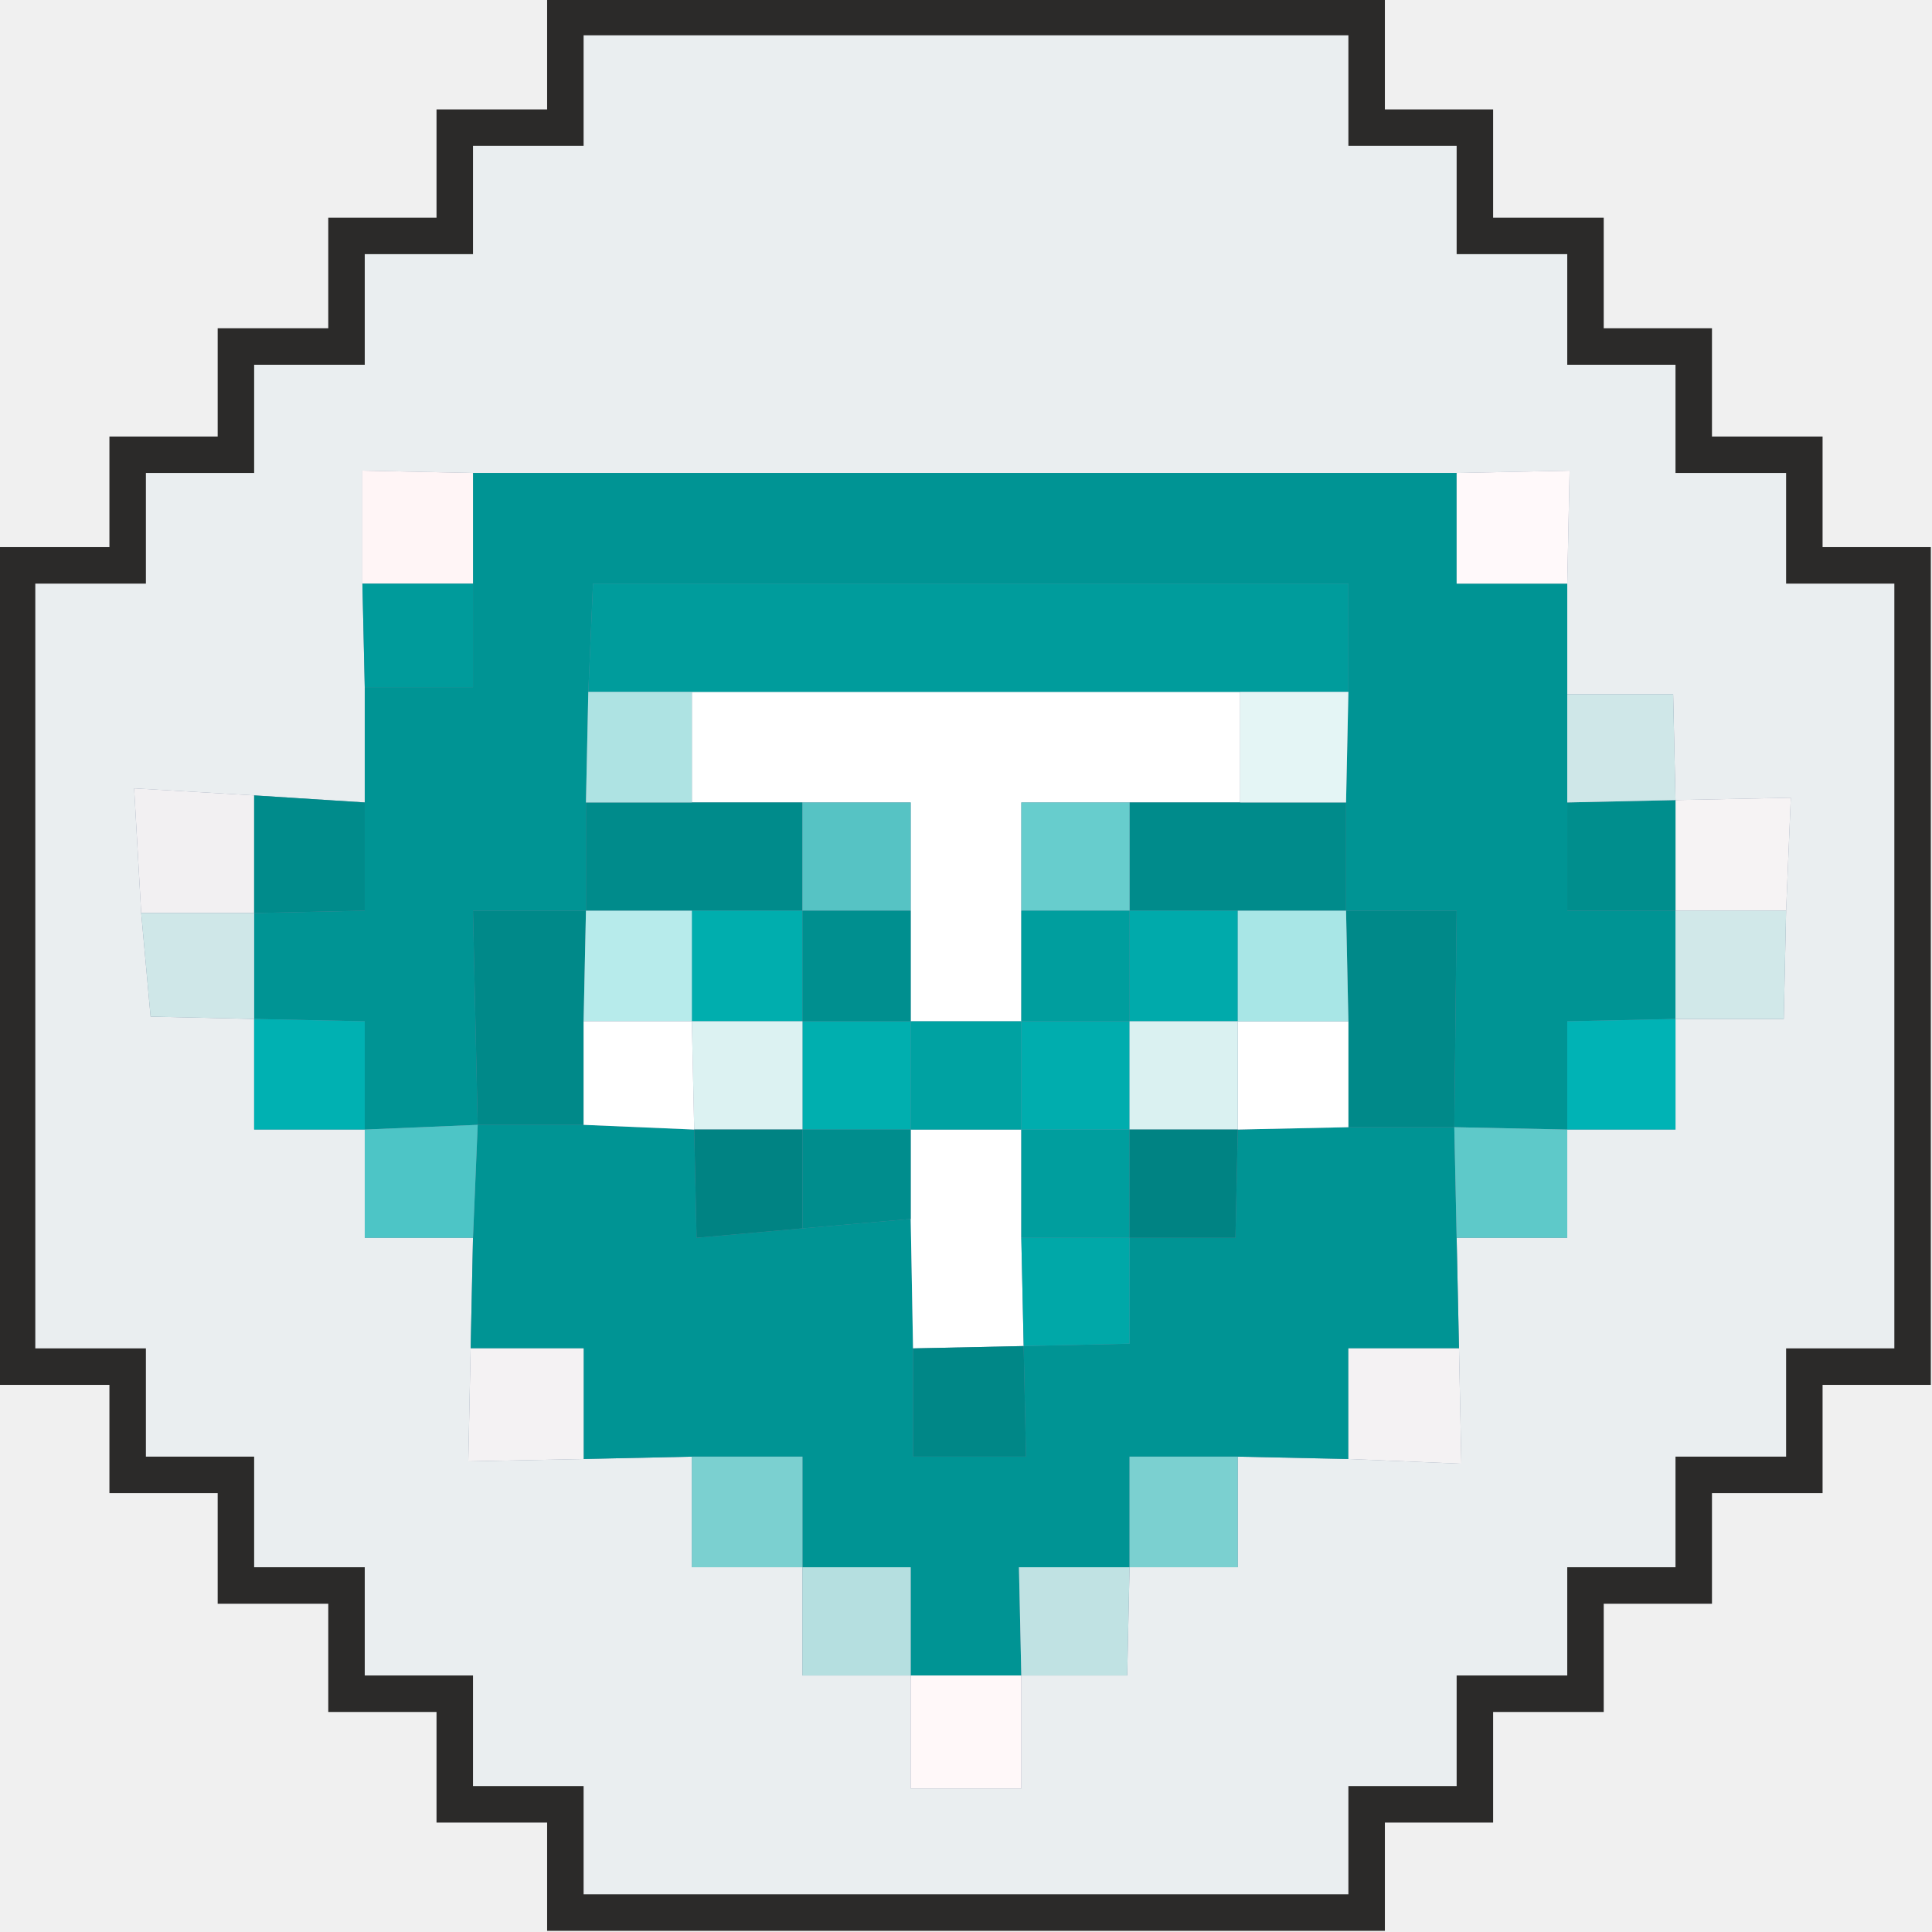
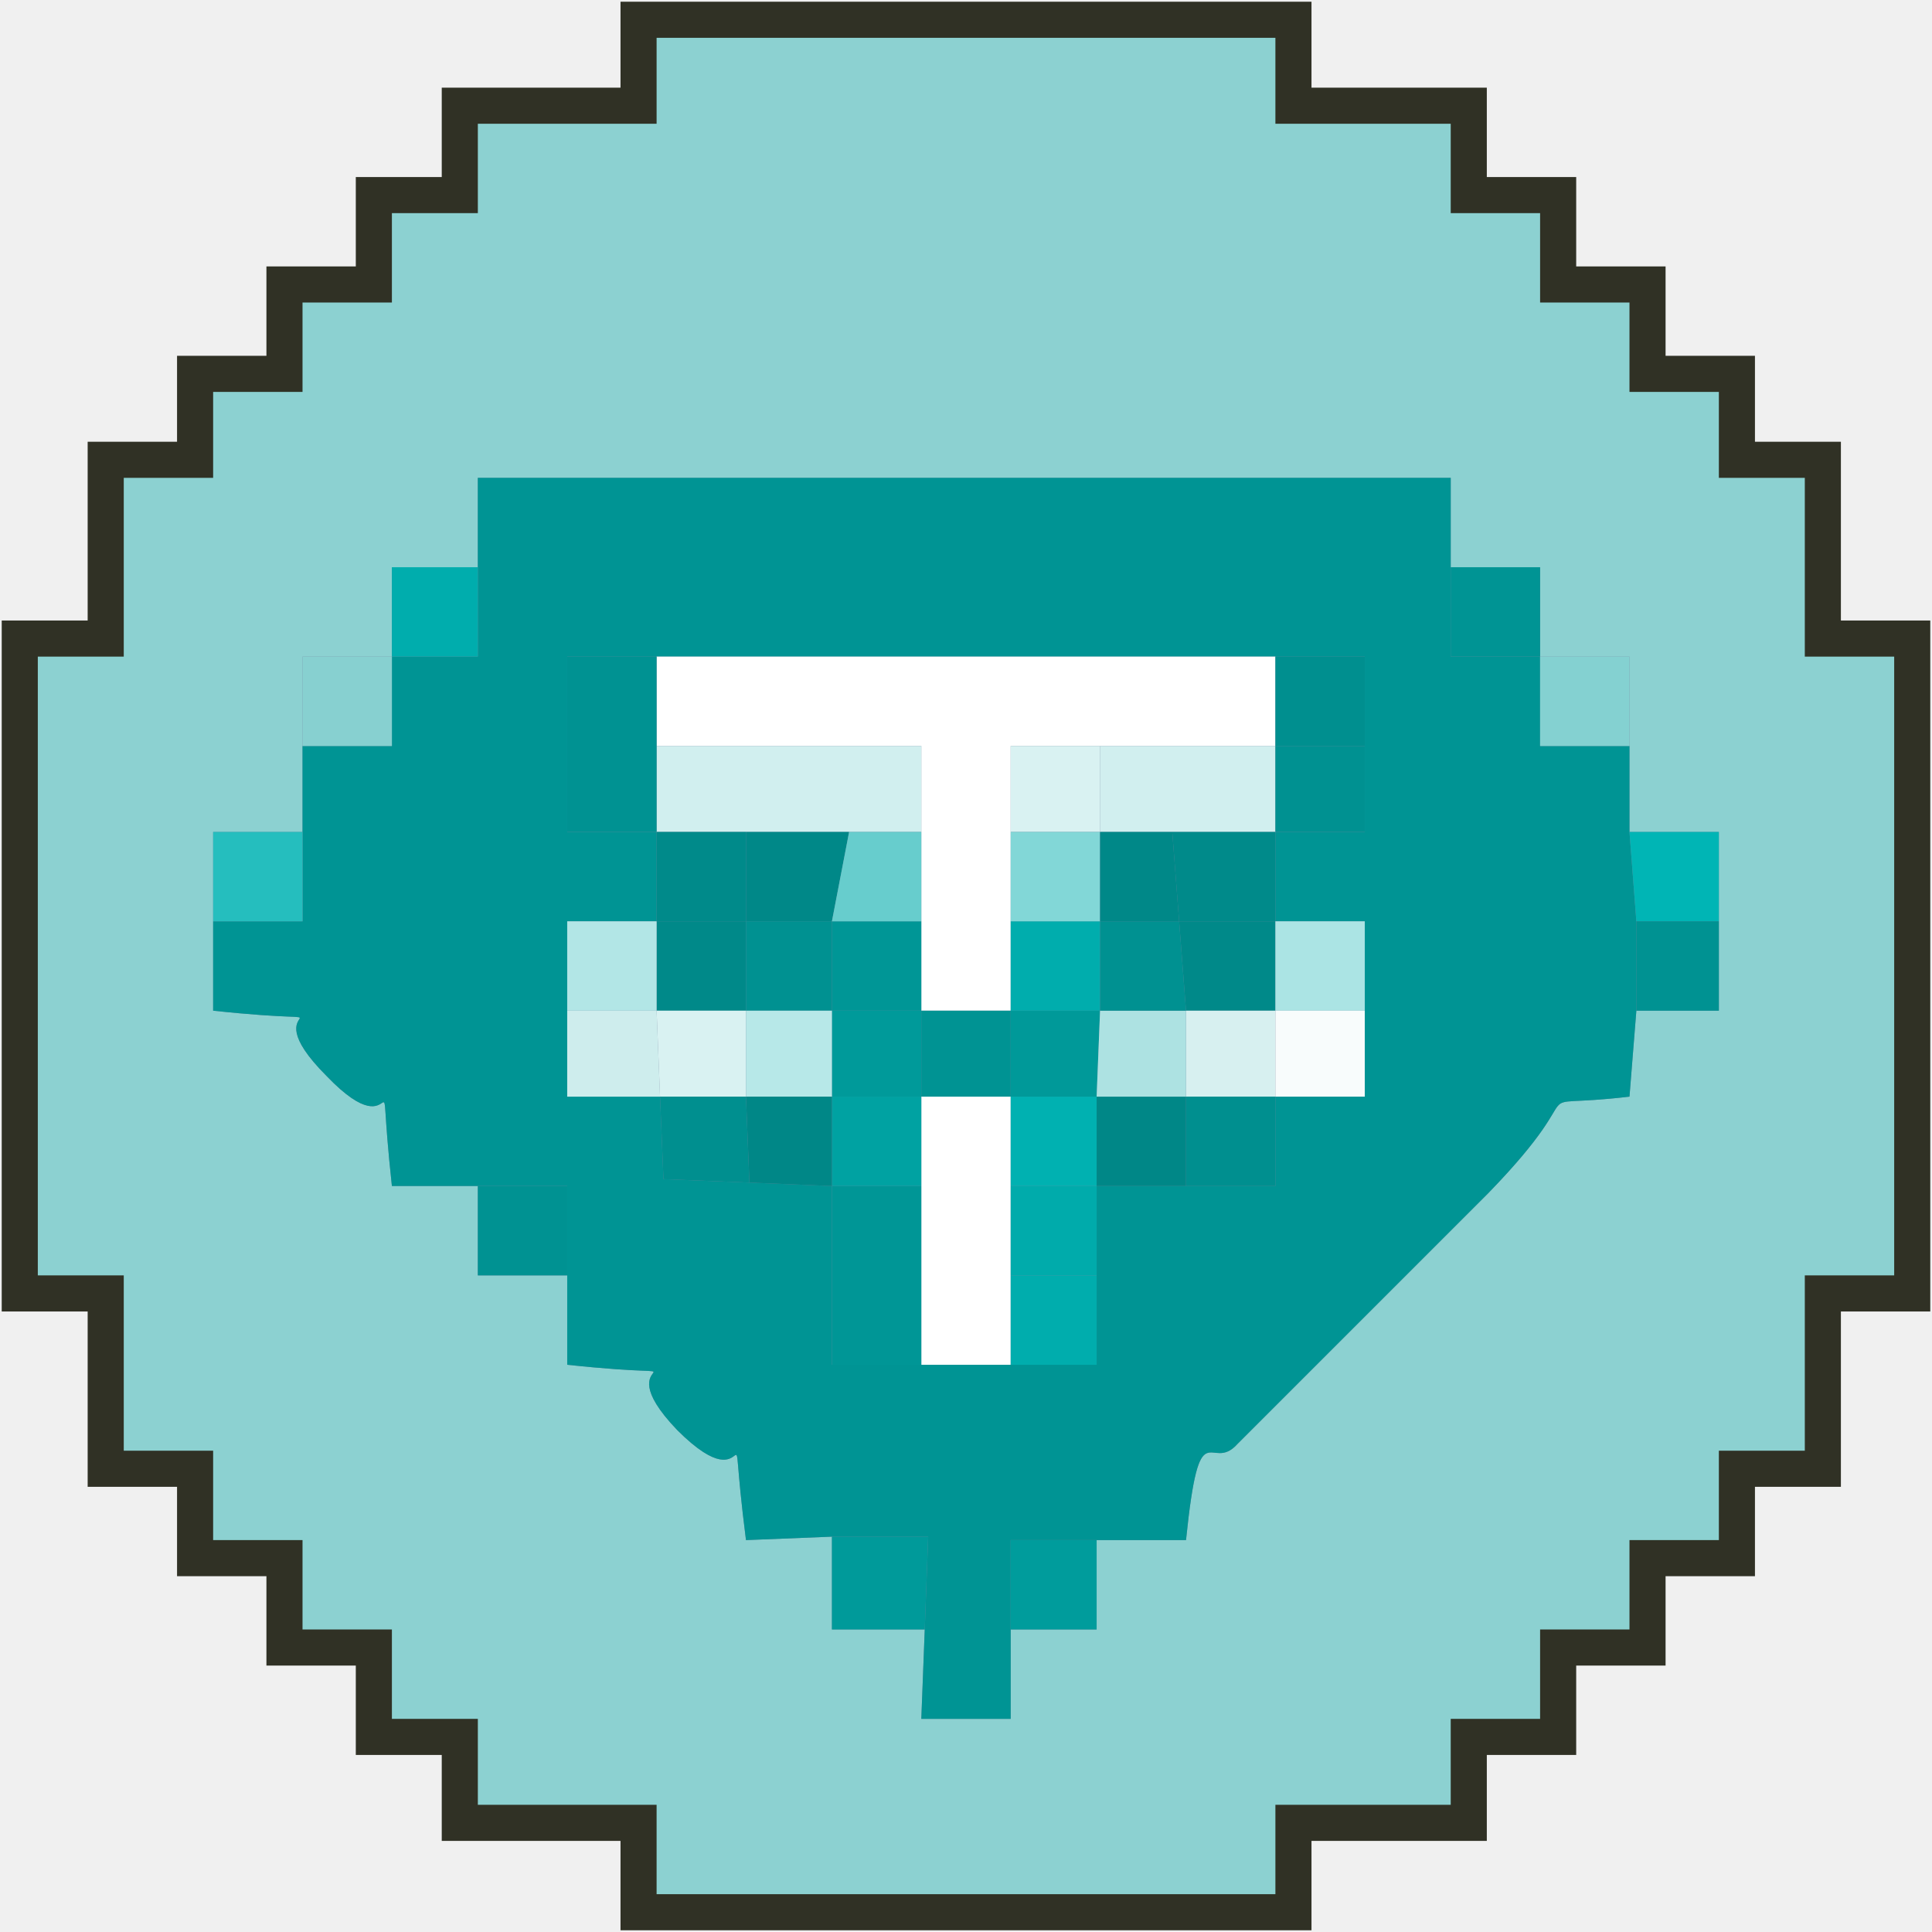
- <svg xmlns="http://www.w3.org/2000/svg" xml:space="preserve" width="221px" height="221px" version="1.1" style="shape-rendering:geometricPrecision; text-rendering:geometricPrecision; image-rendering:optimizeQuality; fill-rule:evenodd; clip-rule:evenodd" viewBox="0 0 8.21 8.21">
+ <svg xmlns="http://www.w3.org/2000/svg" xml:space="preserve" width="273px" height="273px" version="1.1" style="shape-rendering:geometricPrecision; text-rendering:geometricPrecision; image-rendering:optimizeQuality; fill-rule:evenodd; clip-rule:evenodd" viewBox="0 0 5.62 5.62">
  <defs>
    <style type="text/css">
   
-     .str0 {stroke:#2B2A29;stroke-width:0.31;stroke-miterlimit:22.926}
+     .str0 {stroke:#303125;stroke-width:0.21;stroke-miterlimit:22.926}
    .fil0 {fill:#7688A1}
-     .fil37 {fill:#008383}
-     .fil14 {fill:#008787}
-     .fil6 {fill:#008989}
-     .fil5 {fill:darkcyan}
-     .fil42 {fill:#008D8D}
-     .fil17 {fill:#008E8D}
-     .fil27 {fill:#008F8F}
+     .fil28 {fill:#008787}
+     .fil9 {fill:#008888}
+     .fil10 {fill:#008989}
+     .fil7 {fill:#008A8A}
+     .fil17 {fill:#008F8F}
+     .fil27 {fill:#009191}
+     .fil6 {fill:#009292}
+     .fil29 {fill:#009393}
    .fil2 {fill:#009494}
-     .fil41 {fill:#009B9B}
-     .fil4 {fill:#009C9C}
-     .fil23 {fill:#009E9E}
-     .fil25 {fill:#00A2A2}
-     .fil39 {fill:#00A8A8}
-     .fil19 {fill:#00AAAB}
-     .fil26 {fill:#00ADAE}
-     .fil20 {fill:#00AEAE}
-     .fil24 {fill:#00AFAF}
-     .fil16 {fill:#00B1B2}
-     .fil18 {fill:#00B3B5}
-     .fil10 {fill:#4DC5C6}
-     .fil21 {fill:#56C3C4}
-     .fil15 {fill:#5EC9C9}
-     .fil22 {fill:#67CDCD}
-     .fil28 {fill:#7BD0D0}
-     .fil30 {fill:#A8E6E6}
-     .fil38 {fill:#AEE3E3}
-     .fil34 {fill:#B5DFE0}
-     .fil29 {fill:#B7EBEB}
-     .fil35 {fill:#C0E2E3}
-     .fil40 {fill:#CFE7E8}
-     .fil31 {fill:#D1E8E9}
-     .fil33 {fill:#DAF1F1}
-     .fil32 {fill:#DCF2F2}
-     .fil36 {fill:#E4F5F5}
-     .fil1 {fill:#EAEEF0}
-     .fil7 {fill:#F2F0F2}
-     .fil8 {fill:#F4F2F3}
-     .fil9 {fill:#F6F3F4}
-     .fil12 {fill:#FFF5F6}
-     .fil11 {fill:#FFF8F9}
-     .fil13 {fill:#FFF9FA}
+     .fil5 {fill:#009696}
+     .fil31 {fill:#009999}
+     .fil8 {fill:#009A9A}
+     .fil24 {fill:#009C9C}
+     .fil18 {fill:#00A2A2}
+     .fil23 {fill:#00ABAB}
+     .fil11 {fill:#00ADAD}
+     .fil26 {fill:#00B1B1}
+     .fil33 {fill:#00B5B5}
+     .fil20 {fill:#25BEBE}
+     .fil34 {fill:#67CDCD}
+     .fil14 {fill:#82D7D7}
+     .fil15 {fill:#84D1D1}
+     .fil19 {fill:#87D0D0}
+     .fil1 {fill:#8CD1D1}
+     .fil21 {fill:#ABE4E4}
+     .fil32 {fill:#ADE2E2}
+     .fil25 {fill:#B2E6E6}
+     .fil30 {fill:#B7E8E8}
+     .fil13 {fill:#CEEDED}
+     .fil4 {fill:#D1EFEF}
+     .fil16 {fill:#D7F0F0}
+     .fil12 {fill:#D9F2F2}
+     .fil22 {fill:#F8FCFC}
    .fil3 {fill:white}
   
  </style>
  </defs>
  <g id="Слой_x0020_1">
-     <g id="_1373120567904">
-       <polygon class="fil0 str0" points="2.01,7.12 2.01,7.59 2.48,7.59 2.48,8.05 5.73,8.05 5.73,7.59 6.19,7.59 6.19,7.12 6.66,7.12 6.66,6.66 7.12,6.66 7.12,6.19 7.59,6.19 7.59,5.73 8.05,5.73 8.05,2.48 7.59,2.48 7.59,2.01 7.12,2.01 7.12,1.55 6.66,1.55 6.66,1.08 6.19,1.08 6.19,0.62 5.73,0.62 5.73,0.15 2.48,0.15 2.48,0.62 2.01,0.62 2.01,1.08 1.55,1.08 1.55,1.55 1.08,1.55 1.08,2.01 0.62,2.01 0.62,2.48 0.15,2.48 0.15,5.73 0.62,5.73 0.62,6.19 1.08,6.19 1.08,6.66 1.55,6.66 1.55,7.12 " />
+     <g id="_1373368138768">
+       <polygon class="fil0 str0" points="3.71,0.11 1.91,0.11 1.91,0.36 1.39,0.36 1.39,0.62 1.14,0.62 1.14,0.88 0.88,0.88 0.88,1.14 0.62,1.14 0.62,1.39 0.36,1.39 0.36,1.91 0.11,1.91 0.11,3.71 0.36,3.71 0.36,4.22 0.62,4.22 0.62,4.48 0.88,4.48 0.88,4.74 1.14,4.74 1.14,5 1.39,5 1.39,5.25 1.91,5.25 1.91,5.51 3.71,5.51 3.71,5.25 4.22,5.25 4.22,5 4.48,5 4.48,4.74 4.74,4.74 4.74,4.48 5,4.48 5,4.22 5.25,4.22 5.25,3.71 5.51,3.71 5.51,1.91 5.25,1.91 5.25,1.39 5,1.39 5,1.14 4.74,1.14 4.74,0.88 4.48,0.88 4.48,0.62 4.22,0.62 4.22,0.36 3.71,0.36 " />
      <g>
-         <path class="fil1" d="M0.6 3.88l-0.03 -0.53 0.51 0.03 0.47 0.03 0 -0.49 -0.01 -0.44 0 -0.48 0.47 0.01 4.18 0 0.48 -0.01 -0.01 0.48 0 0.47 0.45 0 0.01 0.45 0.49 -0.01 -0.02 0.48 -0.01 0.46 -0.46 0 0 0.47 -0.46 0 0 0.46 -0.47 0 0.01 0.47 0.01 0.49 -0.48 -0.02 -0.47 -0.01 0 0.47 -0.46 0 -0.01 0.46 -0.45 0 0 0.48 -0.47 0 0 -0.48 -0.46 0 0 -0.46 -0.47 0 0 -0.47 -0.46 0.01 -0.49 0.01 0.01 -0.48 0.01 -0.47 -0.46 0 0 -0.46 -0.47 0 0 -0.47 -0.44 -0.01 -0.04 -0.44zm1.88 -3.26l-0.47 0 0 0.46 -0.46 0 0 0.47 -0.47 0 0 0.46 -0.46 0 0 0.47 -0.47 0 0 3.25 0.47 0 0 0.46 0.46 0 0 0.47 0.47 0 0 0.46 0.46 0 0 0.47 0.47 0 0 0.46 3.25 0 0 -0.46 0.46 0 0 -0.47 0.47 0 0 -0.46 0.46 0 0 -0.47 0.47 0 0 -0.46 0.46 0 0 -3.25 -0.46 0 0 -0.47 -0.47 0 0 -0.46 -0.46 0 0 -0.47 -0.47 0 0 -0.46 -0.46 0 0 -0.47 -3.25 0 0 0.47z" />
-         <polygon class="fil2" points="2.01,2.48 2.01,2.92 1.55,2.92 1.55,3.41 1.55,3.87 1.08,3.88 1.08,4.33 1.55,4.34 1.55,4.8 2.03,4.78 2.01,3.87 2.49,3.87 2.49,3.41 2.5,2.94 2.52,2.48 5.73,2.48 5.73,2.94 5.72,3.41 5.72,3.87 6.19,3.87 6.18,4.79 6.66,4.8 6.66,4.34 7.12,4.33 7.12,3.87 6.66,3.87 6.66,3.41 6.66,2.95 6.66,2.48 6.19,2.48 6.19,2.01 2.01,2.01 " />
-         <polygon class="fil2" points="2.01,5.26 2,5.73 2.48,5.73 2.48,6.2 2.94,6.19 3.41,6.19 3.41,6.66 3.87,6.66 3.87,7.12 4.34,7.12 4.33,6.66 4.8,6.66 4.8,6.19 5.26,6.19 5.73,6.2 5.73,5.73 6.2,5.73 6.19,5.26 6.18,4.79 5.73,4.79 5.26,4.8 5.25,5.26 4.8,5.26 4.8,5.71 4.35,5.72 4.36,6.19 3.88,6.19 3.88,5.73 3.87,5.18 3.41,5.22 2.96,5.26 2.95,4.8 2.48,4.78 2.03,4.78 " />
-         <polygon class="fil3" points="2.94,3.41 3.41,3.41 3.87,3.41 3.87,3.87 3.87,4.34 4.34,4.34 4.34,3.87 4.34,3.41 4.8,3.41 5.27,3.41 5.27,2.94 2.94,2.94 " />
-         <polygon class="fil4" points="2.5,2.94 2.94,2.94 5.27,2.94 5.73,2.94 5.73,2.48 2.52,2.48 " />
-         <polygon class="fil3" points="3.87,5.18 3.88,5.73 4.35,5.72 4.34,5.26 4.34,4.8 3.87,4.8 " />
-         <polygon class="fil5" points="4.8,3.87 5.26,3.87 5.72,3.87 5.72,3.41 5.27,3.41 4.8,3.41 " />
-         <polygon class="fil5" points="2.49,3.87 2.94,3.87 3.41,3.87 3.41,3.41 2.94,3.41 2.49,3.41 " />
-         <polygon class="fil6" points="5.73,4.34 5.73,4.79 6.18,4.79 6.19,3.87 5.72,3.87 " />
-         <polygon class="fil6" points="2.03,4.78 2.48,4.78 2.48,4.34 2.49,3.87 2.01,3.87 " />
-         <polygon class="fil7" points="0.6,3.88 1.08,3.88 1.08,3.38 0.57,3.35 " />
-         <polygon class="fil8" points="5.73,6.2 6.21,6.22 6.2,5.73 5.73,5.73 " />
-         <polygon class="fil8" points="2.48,6.2 2.48,5.73 2,5.73 1.99,6.21 " />
-         <polygon class="fil9" points="7.12,3.87 7.59,3.87 7.61,3.39 7.12,3.4 " />
-         <polygon class="fil10" points="2.01,5.26 2.03,4.78 1.55,4.8 1.55,5.26 " />
-         <polygon class="fil11" points="4.34,7.12 3.87,7.12 3.87,7.6 4.34,7.6 " />
-         <polygon class="fil12" points="1.54,2.48 2.01,2.48 2.01,2.01 1.54,2 " />
-         <polygon class="fil13" points="6.66,2.48 6.67,2 6.19,2.01 6.19,2.48 " />
-         <polygon class="fil5" points="1.08,3.88 1.55,3.87 1.55,3.41 1.08,3.38 " />
-         <polygon class="fil14" points="4.35,5.72 3.88,5.73 3.88,6.19 4.36,6.19 " />
-         <polygon class="fil15" points="6.19,5.26 6.66,5.26 6.66,4.8 6.18,4.79 " />
-         <polygon class="fil16" points="1.55,4.8 1.55,4.34 1.08,4.33 1.08,4.8 " />
-         <polygon class="fil17" points="7.12,3.87 7.12,3.4 6.66,3.41 6.66,3.87 " />
-         <polygon class="fil18" points="6.66,4.8 7.12,4.8 7.12,4.33 6.66,4.34 " />
-         <polygon class="fil19" points="4.8,4.34 5.26,4.34 5.26,3.87 4.8,3.87 " />
-         <polygon class="fil20" points="2.94,4.34 3.41,4.34 3.41,3.87 2.94,3.87 " />
-         <polygon class="fil21" points="3.41,3.87 3.87,3.87 3.87,3.41 3.41,3.41 " />
-         <polygon class="fil22" points="4.34,3.87 4.8,3.87 4.8,3.41 4.34,3.41 " />
-         <polygon class="fil23" points="4.34,5.26 4.8,5.26 4.8,4.8 4.34,4.8 " />
-         <polygon class="fil24" points="3.41,4.8 3.87,4.8 3.87,4.34 3.41,4.34 " />
-         <polygon class="fil25" points="3.87,4.8 4.34,4.8 4.34,4.34 3.87,4.34 " />
-         <polygon class="fil26" points="4.34,4.8 4.8,4.8 4.8,4.34 4.34,4.34 " />
-         <polygon class="fil27" points="3.41,4.34 3.87,4.34 3.87,3.87 3.41,3.87 " />
-         <polygon class="fil23" points="4.34,4.34 4.8,4.34 4.8,3.87 4.34,3.87 " />
-         <polygon class="fil3" points="5.26,4.8 5.73,4.79 5.73,4.34 5.26,4.34 " />
-         <polygon class="fil28" points="4.8,6.66 5.26,6.66 5.26,6.19 4.8,6.19 " />
-         <polygon class="fil28" points="3.41,6.66 3.41,6.19 2.94,6.19 2.94,6.66 " />
-         <polygon class="fil29" points="2.48,4.34 2.94,4.34 2.94,3.87 2.49,3.87 " />
-         <polygon class="fil30" points="5.26,4.34 5.73,4.34 5.72,3.87 5.26,3.87 " />
-         <polygon class="fil31" points="7.12,4.33 7.58,4.33 7.59,3.87 7.12,3.87 " />
-         <polygon class="fil32" points="2.95,4.8 3.41,4.8 3.41,4.34 2.94,4.34 " />
-         <polygon class="fil33" points="4.8,4.8 5.26,4.8 5.26,4.34 4.8,4.34 " />
-         <polygon class="fil34" points="3.87,7.12 3.87,6.66 3.41,6.66 3.41,7.12 " />
-         <polygon class="fil3" points="2.48,4.78 2.95,4.8 2.94,4.34 2.48,4.34 " />
-         <polygon class="fil35" points="4.34,7.12 4.79,7.12 4.8,6.66 4.33,6.66 " />
-         <polygon class="fil36" points="5.27,3.41 5.72,3.41 5.73,2.94 5.27,2.94 " />
-         <polygon class="fil37" points="4.8,5.26 5.25,5.26 5.26,4.8 4.8,4.8 " />
-         <polygon class="fil38" points="2.49,3.41 2.94,3.41 2.94,2.94 2.5,2.94 " />
-         <polygon class="fil39" points="4.35,5.72 4.8,5.71 4.8,5.26 4.34,5.26 " />
-         <polygon class="fil40" points="1.08,4.33 1.08,3.88 0.6,3.88 0.64,4.32 " />
-         <polygon class="fil41" points="1.55,2.92 2.01,2.92 2.01,2.48 1.54,2.48 " />
-         <polygon class="fil40" points="6.66,3.41 7.12,3.4 7.11,2.95 6.66,2.95 " />
-         <polygon class="fil37" points="3.41,5.22 3.41,4.8 2.95,4.8 2.96,5.26 " />
-         <polygon class="fil42" points="3.41,5.22 3.87,5.18 3.87,4.8 3.41,4.8 " />
+         <path class="fil1" d="M0.62 2.68l0 -0.26 0.26 0 0 -0.25 0 -0.26 0.26 0 0 -0.26 0.25 0 0 -0.26 2.83 0 0 0.26 0.26 0 0 0.26 0.26 0 0 0.26 0 0.25 0.26 0 0 0.26 0 0.26 -0.24 0 -0.02 0.25c-0.34,0.04 -0.08,-0.06 -0.41,0.28l-0.73 0.73c-0.08,0.09 -0.11,-0.11 -0.15,0.28l-0.26 0 0 0.26 -0.25 0 0 0.26 -0.26 0 0.01 -0.26 -0.27 0 0 -0.27 -0.25 0.01c-0.06,-0.47 0.04,-0.08 -0.2,-0.32 -0.23,-0.24 0.15,-0.14 -0.32,-0.19l0 -0.26 -0.26 0 0 -0.26 -0.25 0c-0.05,-0.46 0.04,-0.08 -0.19,-0.32 -0.24,-0.24 0.14,-0.14 -0.33,-0.19l0 -0.26zm1.29 -2.32l-0.52 0 0 0.26 -0.25 0 0 0.26 -0.26 0 0 0.26 -0.26 0 0 0.25 -0.26 0 0 0.52 -0.25 0 0 1.8 0.25 0 0 0.51 0.26 0 0 0.26 0.26 0 0 0.26 0.26 0 0 0.26 0.25 0 0 0.25 0.52 0 0 0.26 1.8 0 0 -0.26 0.51 0 0 -0.25 0.26 0 0 -0.26 0.26 0 0 -0.26 0.26 0 0 -0.26 0.25 0 0 -0.51 0.26 0 0 -1.8 -0.26 0 0 -0.52 -0.25 0 0 -0.25 -0.26 0 0 -0.26 -0.26 0 0 -0.26 -0.26 0 0 -0.26 -0.51 0 0 -0.25 -1.8 0 0 0.25z" />
+         <path class="fil2" d="M1.91 1.91l1.8 0 0.26 0 0 0.26 0 0.25 -0.26 0 0 0.26 0.26 0 0 0.26 0 0.25 -0.26 0 0 0.26 -0.26 0 -0.26 0 0 0.26 0 0.26 -0.25 0 -0.26 0 -0.26 0 0 -0.52 -0.24 -0.01 -0.25 -0.01 -0.01 -0.24 -0.27 0 0 -0.25 0 -0.26 0.26 0 0 -0.26 -0.26 0 0 -0.51 0.26 0zm-0.52 -0.26l0 0.26 -0.25 0 0 0.26 -0.26 0 0 0.25 0 0.26 -0.26 0 0 0.26c0.47,0.05 0.09,-0.05 0.33,0.19 0.23,0.24 0.14,-0.14 0.19,0.32l0.25 0 0.26 0 0 0.26 0 0.26c0.47,0.05 0.09,-0.05 0.32,0.19 0.24,0.24 0.14,-0.15 0.2,0.32l0.25 -0.01 0.28 0 -0.01 0.27 -0.01 0.26 0.26 0 0 -0.26 0 -0.26 0.25 0 0.26 0c0.04,-0.39 0.07,-0.19 0.15,-0.28l0.73 -0.73c0.33,-0.34 0.07,-0.24 0.41,-0.28l0.02 -0.25 0 -0.26 -0.02 -0.26 0 -0.25 -0.26 0 0 -0.26 -0.26 0 0 -0.26 0 -0.26 -2.83 0 0 0.26z" />
+         <polygon class="fil3" points="1.91,2.17 2.68,2.17 2.68,2.42 2.68,2.68 2.68,2.94 2.94,2.94 2.94,2.68 2.94,2.42 2.94,2.17 3.2,2.17 3.71,2.17 3.71,1.91 1.91,1.91 " />
+         <polygon class="fil3" points="2.68,3.45 2.68,3.97 2.94,3.97 2.94,3.71 2.94,3.45 2.94,3.19 2.68,3.19 " />
+         <polygon class="fil4" points="1.91,2.42 2.17,2.42 2.47,2.42 2.68,2.42 2.68,2.17 1.91,2.17 " />
+         <polygon class="fil5" points="2.68,3.97 2.68,3.45 2.42,3.45 2.42,3.97 " />
+         <polygon class="fil6" points="1.91,2.42 1.91,2.17 1.91,1.91 1.65,1.91 1.65,2.42 " />
+         <polygon class="fil4" points="3.2,2.42 3.41,2.42 3.71,2.42 3.71,2.17 3.2,2.17 " />
+         <polygon class="fil7" points="3.43,2.68 3.71,2.68 3.71,2.42 3.41,2.42 " />
+         <polygon class="fil8" points="2.69,4.74 2.7,4.47 2.42,4.47 2.42,4.74 " />
+         <polygon class="fil9" points="2.17,2.68 2.42,2.68 2.47,2.42 2.17,2.42 " />
+         <polygon class="fil10" points="3.45,2.94 3.71,2.94 3.71,2.68 3.43,2.68 " />
+         <polygon class="fil11" points="2.94,2.94 3.2,2.94 3.2,2.68 2.94,2.68 " />
+         <polygon class="fil12" points="2.94,2.42 3.2,2.42 3.2,2.17 2.94,2.17 " />
+         <polygon class="fil13" points="1.92,3.19 1.91,2.94 1.65,2.94 1.65,3.19 " />
+         <polygon class="fil14" points="2.94,2.68 3.2,2.68 3.2,2.42 2.94,2.42 " />
+         <polygon class="fil15" points="4.74,2.17 4.74,1.91 4.48,1.91 4.48,2.17 " />
+         <polygon class="fil16" points="3.45,3.19 3.71,3.19 3.71,2.94 3.45,2.94 " />
+         <polygon class="fil10" points="1.91,2.94 2.17,2.94 2.17,2.68 1.91,2.68 " />
+         <polygon class="fil17" points="3.71,2.17 3.97,2.17 3.97,1.91 3.71,1.91 " />
+         <polygon class="fil17" points="3.45,3.45 3.71,3.45 3.71,3.19 3.45,3.19 " />
+         <polygon class="fil18" points="2.42,3.45 2.68,3.45 2.68,3.19 2.42,3.19 " />
+         <polygon class="fil19" points="0.88,2.17 1.14,2.17 1.14,1.91 0.88,1.91 " />
+         <polygon class="fil20" points="0.62,2.68 0.88,2.68 0.88,2.42 0.62,2.42 " />
+         <polygon class="fil21" points="3.71,2.94 3.97,2.94 3.97,2.68 3.71,2.68 " />
+         <polygon class="fil5" points="2.42,2.94 2.68,2.94 2.68,2.68 2.42,2.68 " />
+         <polygon class="fil11" points="1.14,1.91 1.39,1.91 1.39,1.65 1.14,1.65 " />
+         <polygon class="fil8" points="2.42,3.19 2.68,3.19 2.68,2.94 2.42,2.94 " />
+         <polygon class="fil22" points="3.71,3.19 3.97,3.19 3.97,2.94 3.71,2.94 " />
+         <polygon class="fil6" points="1.65,3.71 1.65,3.45 1.39,3.45 1.39,3.71 " />
+         <polygon class="fil23" points="2.94,3.71 3.19,3.71 3.19,3.45 2.94,3.45 " />
+         <polygon class="fil11" points="2.94,3.97 3.19,3.97 3.19,3.71 2.94,3.71 " />
+         <polygon class="fil24" points="2.94,4.74 3.19,4.74 3.19,4.48 2.94,4.48 " />
+         <polygon class="fil2" points="4.48,1.91 4.48,1.65 4.22,1.65 4.22,1.91 " />
+         <polygon class="fil25" points="1.65,2.94 1.91,2.94 1.91,2.68 1.65,2.68 " />
+         <polygon class="fil7" points="1.91,2.68 2.17,2.68 2.17,2.42 1.91,2.42 " />
+         <polygon class="fil26" points="2.94,3.45 3.19,3.45 3.19,3.19 2.94,3.19 " />
+         <polygon class="fil27" points="2.17,2.94 2.42,2.94 2.42,2.68 2.17,2.68 " />
+         <polygon class="fil28" points="3.19,3.45 3.45,3.45 3.45,3.19 3.19,3.19 " />
+         <polygon class="fil27" points="3.71,2.42 3.97,2.42 3.97,2.17 3.71,2.17 " />
+         <polygon class="fil12" points="1.92,3.19 2.17,3.19 2.17,2.94 1.91,2.94 " />
+         <polygon class="fil29" points="2.68,3.19 2.94,3.19 2.94,2.94 2.68,2.94 " />
+         <polygon class="fil30" points="2.17,3.19 2.42,3.19 2.42,2.94 2.17,2.94 " />
+         <polygon class="fil31" points="2.94,3.19 3.19,3.19 3.2,2.94 2.94,2.94 " />
+         <polygon class="fil32" points="3.19,3.19 3.45,3.19 3.45,2.94 3.2,2.94 " />
+         <polygon class="fil27" points="3.2,2.94 3.45,2.94 3.43,2.68 3.2,2.68 " />
+         <polygon class="fil33" points="4.76,2.68 5,2.68 5,2.42 4.74,2.42 " />
+         <polygon class="fil28" points="2.18,3.44 2.42,3.45 2.42,3.19 2.17,3.19 " />
+         <polygon class="fil17" points="2.18,3.44 2.17,3.19 1.92,3.19 1.93,3.43 " />
+         <polygon class="fil34" points="2.42,2.68 2.68,2.68 2.68,2.42 2.47,2.42 " />
+         <polygon class="fil6" points="4.76,2.94 5,2.94 5,2.68 4.76,2.68 " />
+         <polygon class="fil9" points="3.2,2.68 3.43,2.68 3.41,2.42 3.2,2.42 " />
      </g>
    </g>
  </g>
</svg>
